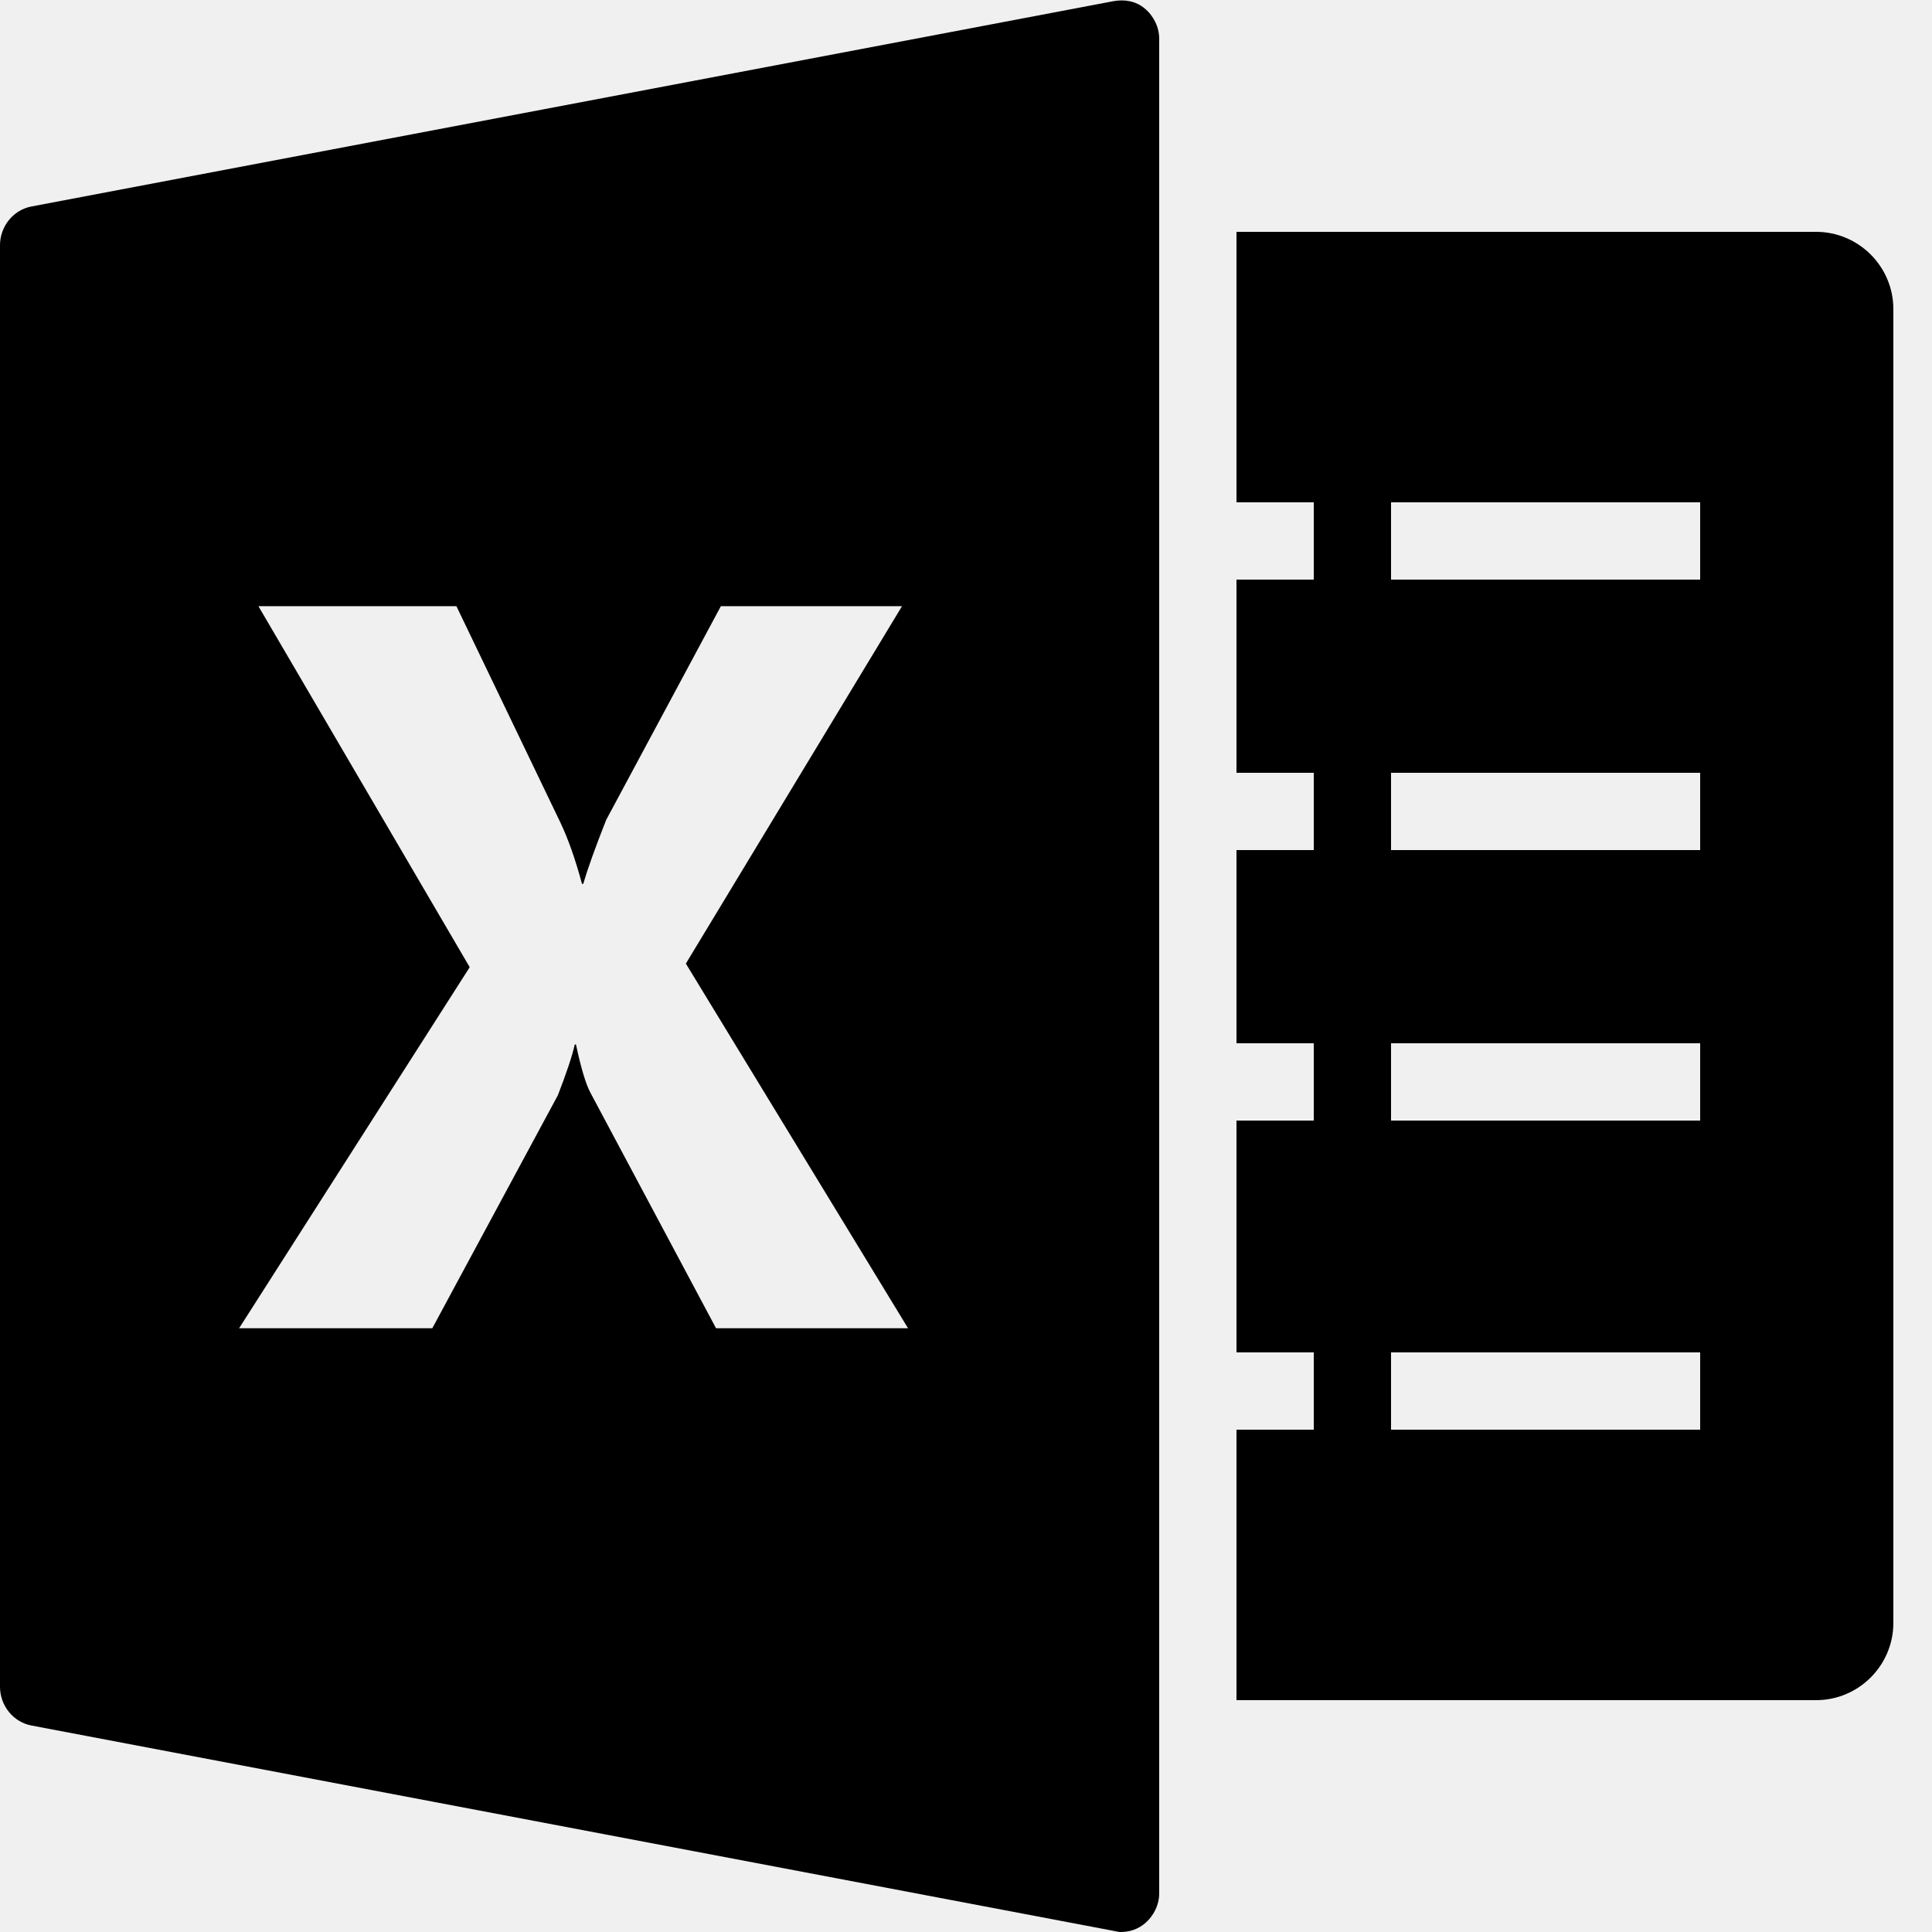
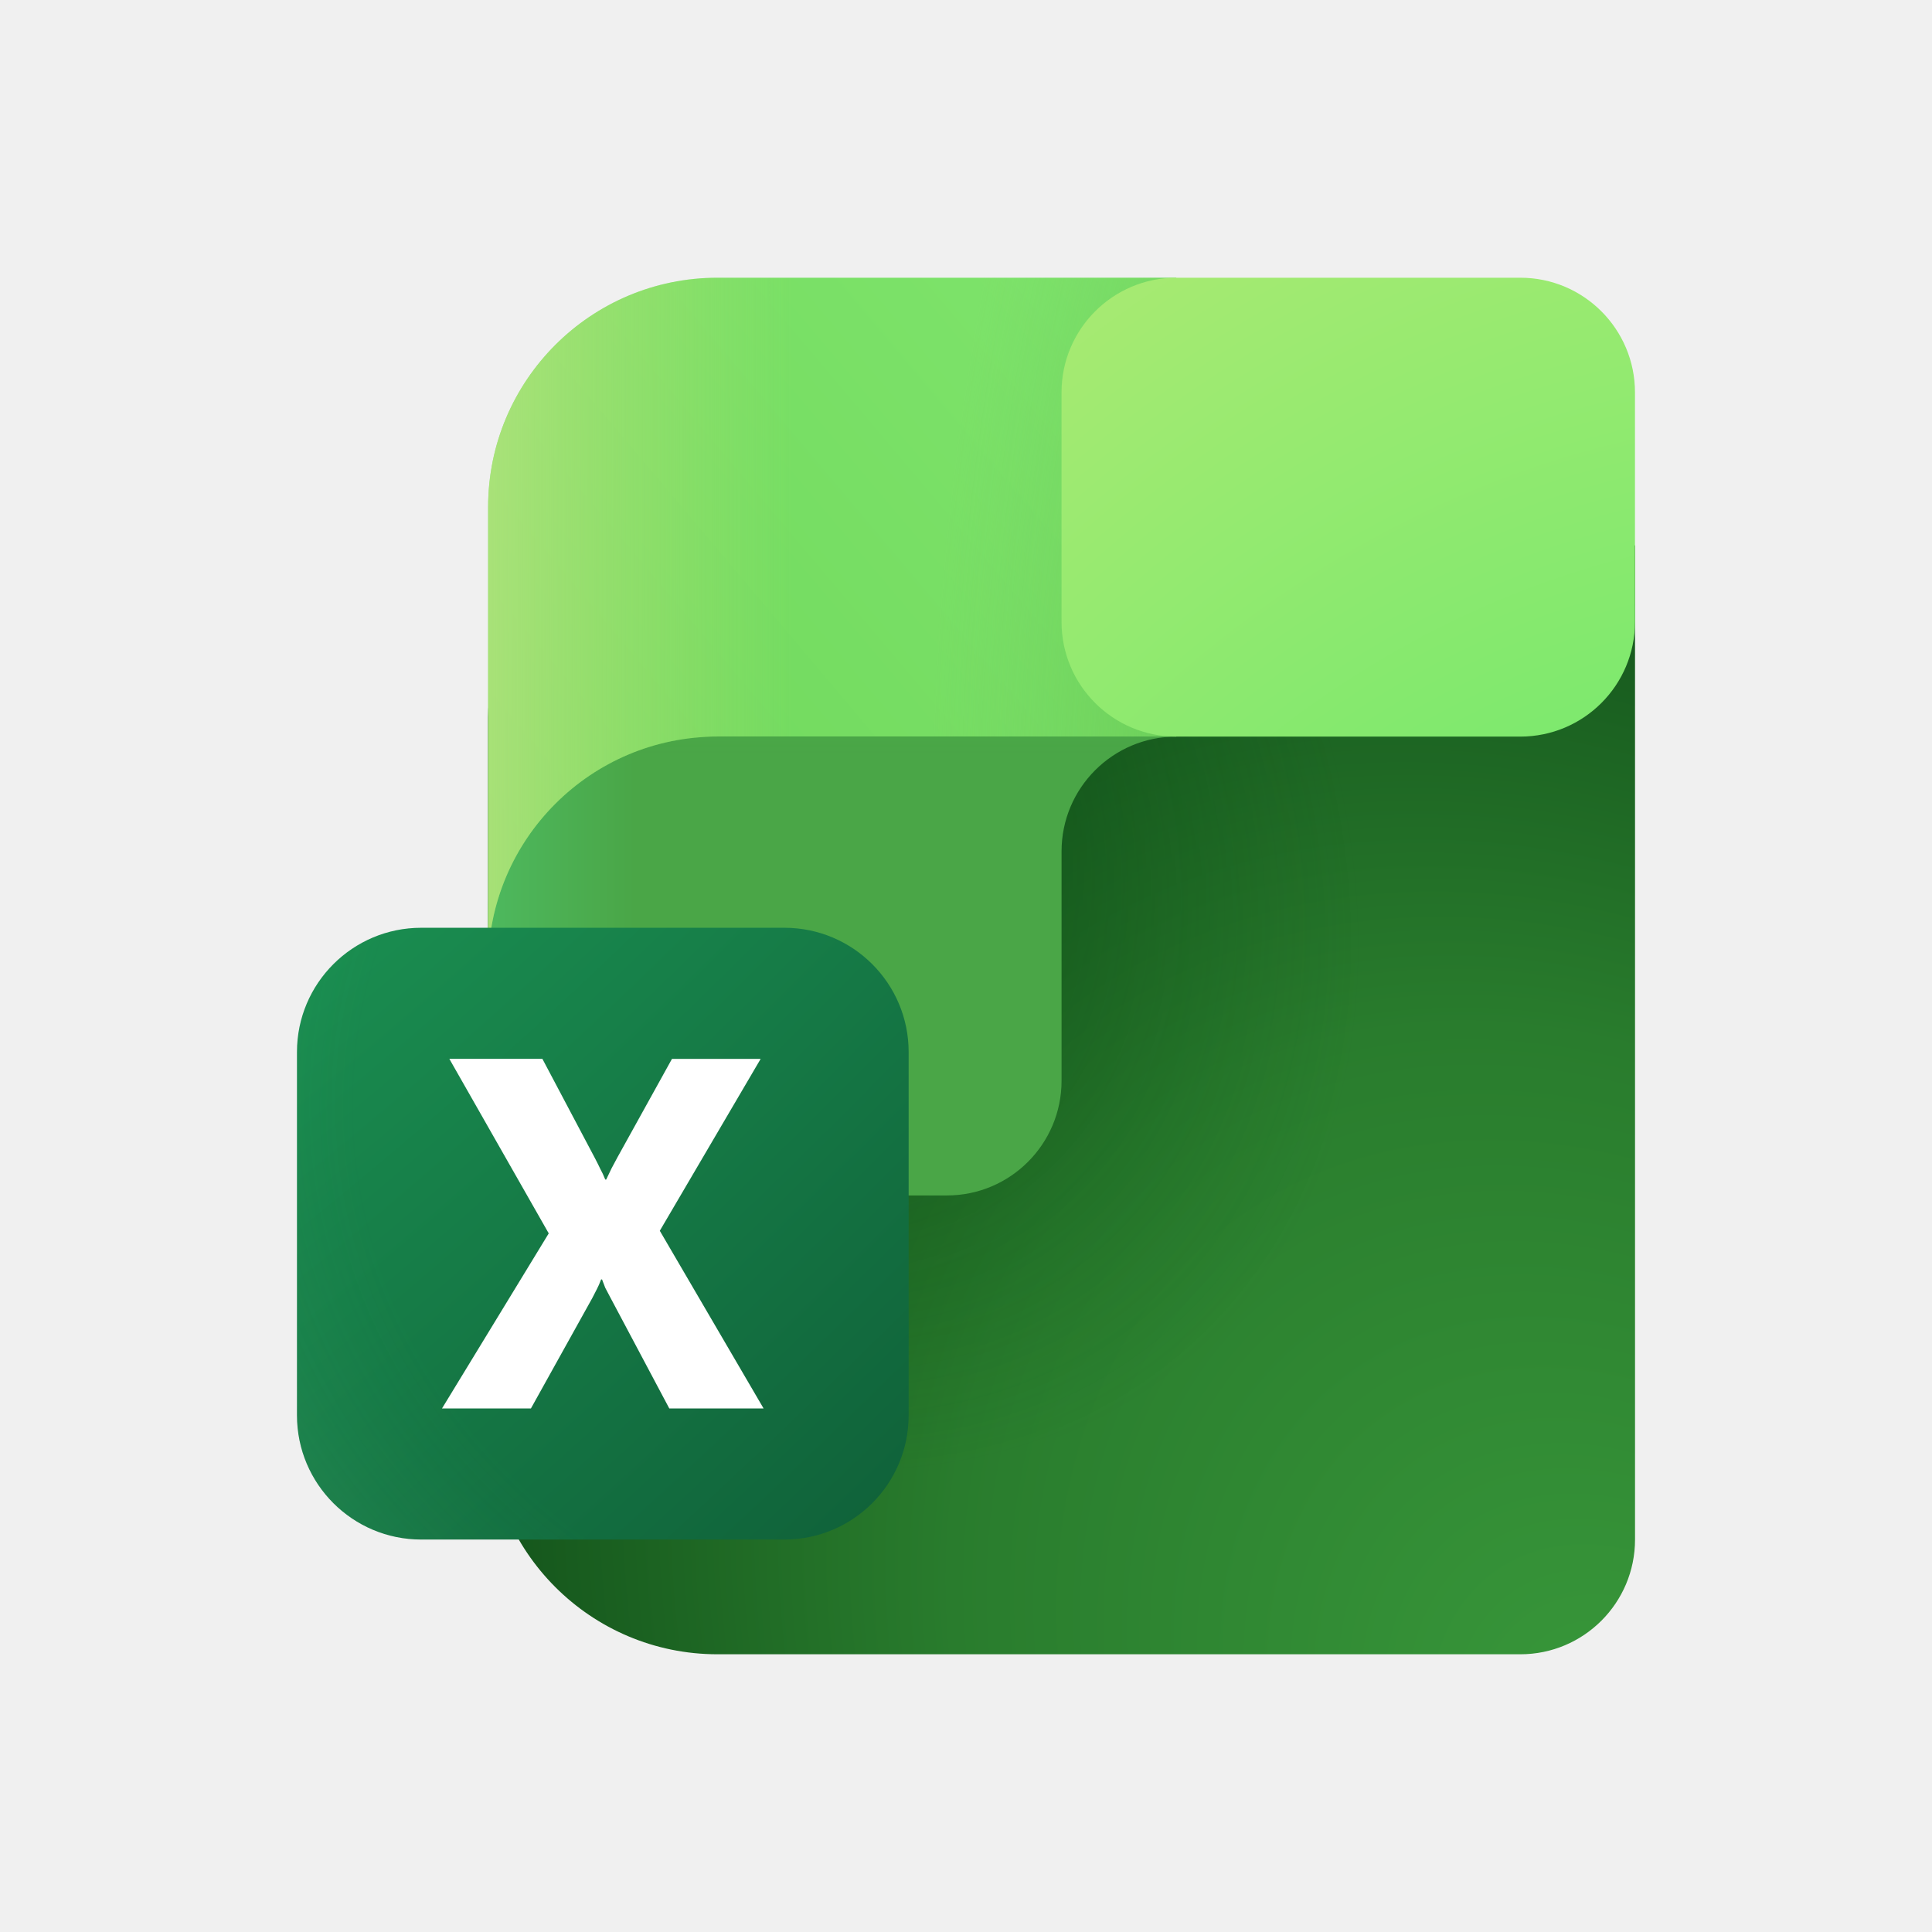
- <svg xmlns="http://www.w3.org/2000/svg" viewBox="0 0 50 50" width="50px" height="50px" fill="currentColor">
-   <path d="M 28.812 0.031 L 0.812 5.344 C 0.34 5.434 0 5.863 0 6.344 L 0 43.656 C 0 44.137 0.34 44.566 0.812 44.656 L 28.812 49.969 C 28.875 49.98 28.938 50 29 50 C 29.23 50 29.445 49.93 29.625 49.781 C 29.855 49.59 30 49.297 30 49 L 30 1 C 30 0.703 29.855 0.41 29.625 0.219 C 29.395 0.027 29.105 -0.023 28.812 0.031 Z M 32 6 L 32 13 L 34 13 L 34 15 L 32 15 L 32 20 L 34 20 L 34 22 L 32 22 L 32 27 L 34 27 L 34 29 L 32 29 L 32 35 L 34 35 L 34 37 L 32 37 L 32 44 L 47 44 C 48.102 44 49 43.102 49 42 L 49 8 C 49 6.898 48.102 6 47 6 Z M 36 13 L 44 13 L 44 15 L 36 15 Z M 6.688 15.688 L 11.812 15.688 L 14.5 21.281 C 14.711 21.723 14.898 22.266 15.062 22.875 L 15.094 22.875 C 15.199 22.512 15.402 21.941 15.688 21.219 L 18.656 15.688 L 23.344 15.688 L 17.75 24.938 L 23.5 34.375 L 18.531 34.375 L 15.281 28.281 C 15.16 28.055 15.035 27.637 14.906 27.031 L 14.875 27.031 C 14.812 27.316 14.664 27.762 14.438 28.344 L 11.188 34.375 L 6.188 34.375 L 12.156 25.031 Z M 36 20 L 44 20 L 44 22 L 36 22 Z M 36 27 L 44 27 L 44 29 L 36 29 Z M 36 35 L 44 35 L 44 37 L 36 37 Z" />
+ <svg xmlns="http://www.w3.org/2000/svg" width="80" height="80" viewBox="0 0 80 80" fill="none">
+   <path d="M20.212 29.708C20.212 25.773 23.402 22.583 27.337 22.583H67.703V63.749C67.703 66.373 65.576 68.5 62.953 68.5H29.709C24.465 68.5 20.212 64.247 20.212 59.001V29.708Z" fill="url(#paint0_radial_1523_177)" />
+   <path d="M20.212 29.708C20.212 25.773 23.402 22.583 27.337 22.583H67.703V63.749C67.703 66.373 65.576 68.5 62.953 68.5H29.709C24.465 68.5 20.212 64.247 20.212 59.001V29.708Z" fill="url(#paint1_radial_1523_177)" />
+   <path d="M20.212 37.626C20.212 33.69 23.402 30.501 27.337 30.501H48.707C46.084 30.501 43.957 32.627 43.957 35.251V44.751C43.957 47.374 41.831 49.501 39.208 49.501H29.711C24.465 49.501 20.214 53.754 20.214 59.001V37.626H20.212Z" fill="url(#paint2_linear_1523_177)" />
+   <path d="M20.212 37.626C20.212 33.69 23.402 30.501 27.337 30.501H48.707C46.084 30.501 43.957 32.627 43.957 35.251V44.751C43.957 47.374 41.831 49.501 39.208 49.501H29.711C24.465 49.501 20.214 53.754 20.214 59.001V37.626H20.212Z" fill="url(#paint3_linear_1523_177)" />
+   <path d="M20.212 21C20.212 15.753 24.465 11.5 29.709 11.5H48.706L48.707 30.501H29.709C24.465 30.501 20.212 34.754 20.212 40V21Z" fill="url(#paint4_linear_1523_177)" />
+   <path d="M20.212 21C20.212 15.753 24.465 11.5 29.709 11.5H48.706L48.707 30.501H29.709C24.465 30.501 20.212 34.754 20.212 40V21Z" fill="url(#paint5_radial_1523_177)" />
+   <path d="M20.212 21C20.212 15.753 24.465 11.5 29.709 11.5H48.706L48.707 30.501H29.709C24.465 30.501 20.212 34.754 20.212 40V21Z" fill="url(#paint6_linear_1523_177)" />
+   <path d="M48.706 11.5H62.952C65.575 11.5 67.701 13.627 67.701 16.249V25.752C67.701 28.374 65.575 30.501 62.952 30.501H48.707C46.084 30.501 43.956 28.374 43.956 25.752V16.249C43.956 13.627 46.083 11.5 48.706 11.5Z" fill="url(#paint7_radial_1523_177)" />
+   <path d="M17.442 38.417H32.48C35.321 38.417 37.625 40.72 37.625 43.561V58.605C37.625 61.446 35.321 63.749 32.48 63.749H17.442C14.601 63.749 12.297 61.446 12.297 58.605V43.561C12.297 40.72 14.601 38.417 17.442 38.417Z" fill="url(#paint8_radial_1523_177)" />
+   <path d="M17.442 38.417H32.48C35.321 38.417 37.625 40.72 37.625 43.561V58.605C37.625 61.446 35.321 63.749 32.48 63.749H17.442C14.601 63.749 12.297 61.446 12.297 58.605V43.561C12.297 40.72 14.601 38.417 17.442 38.417Z" fill="url(#paint9_radial_1523_177)" />
+   <path d="M31.618 58.321H27.714L25.263 53.707C25.175 53.546 25.108 53.418 25.061 53.323C25.021 53.223 24.976 53.108 24.93 52.98H24.89C24.829 53.142 24.772 53.273 24.719 53.373C24.665 53.475 24.601 53.599 24.527 53.747L21.985 58.32H18.303L22.722 51.072L18.606 43.844H22.459L24.638 47.963C24.726 48.132 24.8 48.28 24.86 48.408C24.927 48.528 24.995 48.673 25.062 48.842H25.102C25.195 48.647 25.269 48.492 25.324 48.378C25.385 48.264 25.466 48.112 25.566 47.925L27.825 43.846H31.497L27.321 50.964L31.619 58.322L31.618 58.321Z" fill="white" />
+   <defs>
+     <radialGradient id="paint0_radial_1523_177" cx="0" cy="0" r="1" gradientTransform="matrix(-52.3284 -58.5916 -42.7096 43.2049 67.864 72.9997)" gradientUnits="userSpaceOnUse">
+       <stop offset="0.06" stop-color="#379539" />
+       <stop offset="0.42" stop-color="#297C2D" />
+       <stop offset="0.7" stop-color="#15561C" />
+     </radialGradient>
+     <radialGradient id="paint1_radial_1523_177" cx="0" cy="0" r="1" gradientTransform="matrix(-22.1243 -22.765 -16.5497 18.2178 29.0558 32.2311)" gradientUnits="userSpaceOnUse">
+       <stop stop-color="#073B10" stop-opacity="0.698" />
+       <stop offset="0.99" stop-color="#084A13" stop-opacity="0" />
+     </radialGradient>
+     <linearGradient id="paint2_linear_1523_177" x1="12.297" y1="40" x2="54.727" y2="40" gradientUnits="userSpaceOnUse">
+       <stop stop-color="#52D17C" />
+       <stop offset="0.33" stop-color="#4AA647" />
+     </linearGradient>
+     <linearGradient id="paint3_linear_1523_177" x1="39.999" y1="11.5" x2="39.999" y2="51.092" gradientUnits="userSpaceOnUse">
+       <stop stop-color="#29852F" stop-opacity="0.302" />
+       <stop offset="0.5" stop-color="#4AA647" stop-opacity="0" />
+     </linearGradient>
+     <linearGradient id="paint4_linear_1523_177" x1="14.749" y1="58.19" x2="67.179" y2="13.978" gradientUnits="userSpaceOnUse">
+       <stop stop-color="#66D052" />
+       <stop offset="1" stop-color="#85E972" />
+     </linearGradient>
+     <radialGradient id="paint5_radial_1523_177" cx="0" cy="0" r="1" gradientUnits="userSpaceOnUse" gradientTransform="translate(66.3064 35.0089) rotate(-180) scale(27.773 60.4565)">
+       <stop offset="0.29" stop-color="#4EB43B" />
+       <stop offset="1" stop-color="#72CC61" stop-opacity="0" />
+     </radialGradient>
+     <linearGradient id="paint6_linear_1523_177" x1="37.276" y1="40" x2="12.297" y2="40" gradientUnits="userSpaceOnUse">
+       <stop offset="0.18" stop-color="#C0E075" stop-opacity="0" />
+       <stop offset="1" stop-color="#D1EB95" />
+     </linearGradient>
+     <radialGradient id="paint7_radial_1523_177" cx="0" cy="0" r="1" gradientTransform="matrix(-62.4701 -64.9918 50.4008 -80.1053 75.5036 77.1955)" gradientUnits="userSpaceOnUse">
+       <stop offset="0.44" stop-color="#79E96D" />
+       <stop offset="1" stop-color="#D0EB76" />
+     </radialGradient>
+     <radialGradient id="paint8_radial_1523_177" cx="0" cy="0" r="1" gradientTransform="matrix(55.3945 56.9967 157.751 -162.28 13.9252 11.806)" gradientUnits="userSpaceOnUse">
+       <stop stop-color="#20A85E" />
+       <stop offset="0.94" stop-color="#09442A" />
+     </radialGradient>
+     <radialGradient id="paint9_radial_1523_177" cx="0" cy="0" r="1" gradientUnits="userSpaceOnUse" gradientTransform="translate(40.6323 45.704) rotate(90) scale(39.9038 44.6842)">
+       <stop offset="0.58" stop-color="#33A662" stop-opacity="0" />
+       <stop offset="0.97" stop-color="#98F0B0" stop-opacity="0.302" />
+     </radialGradient>
+   </defs>
</svg>
